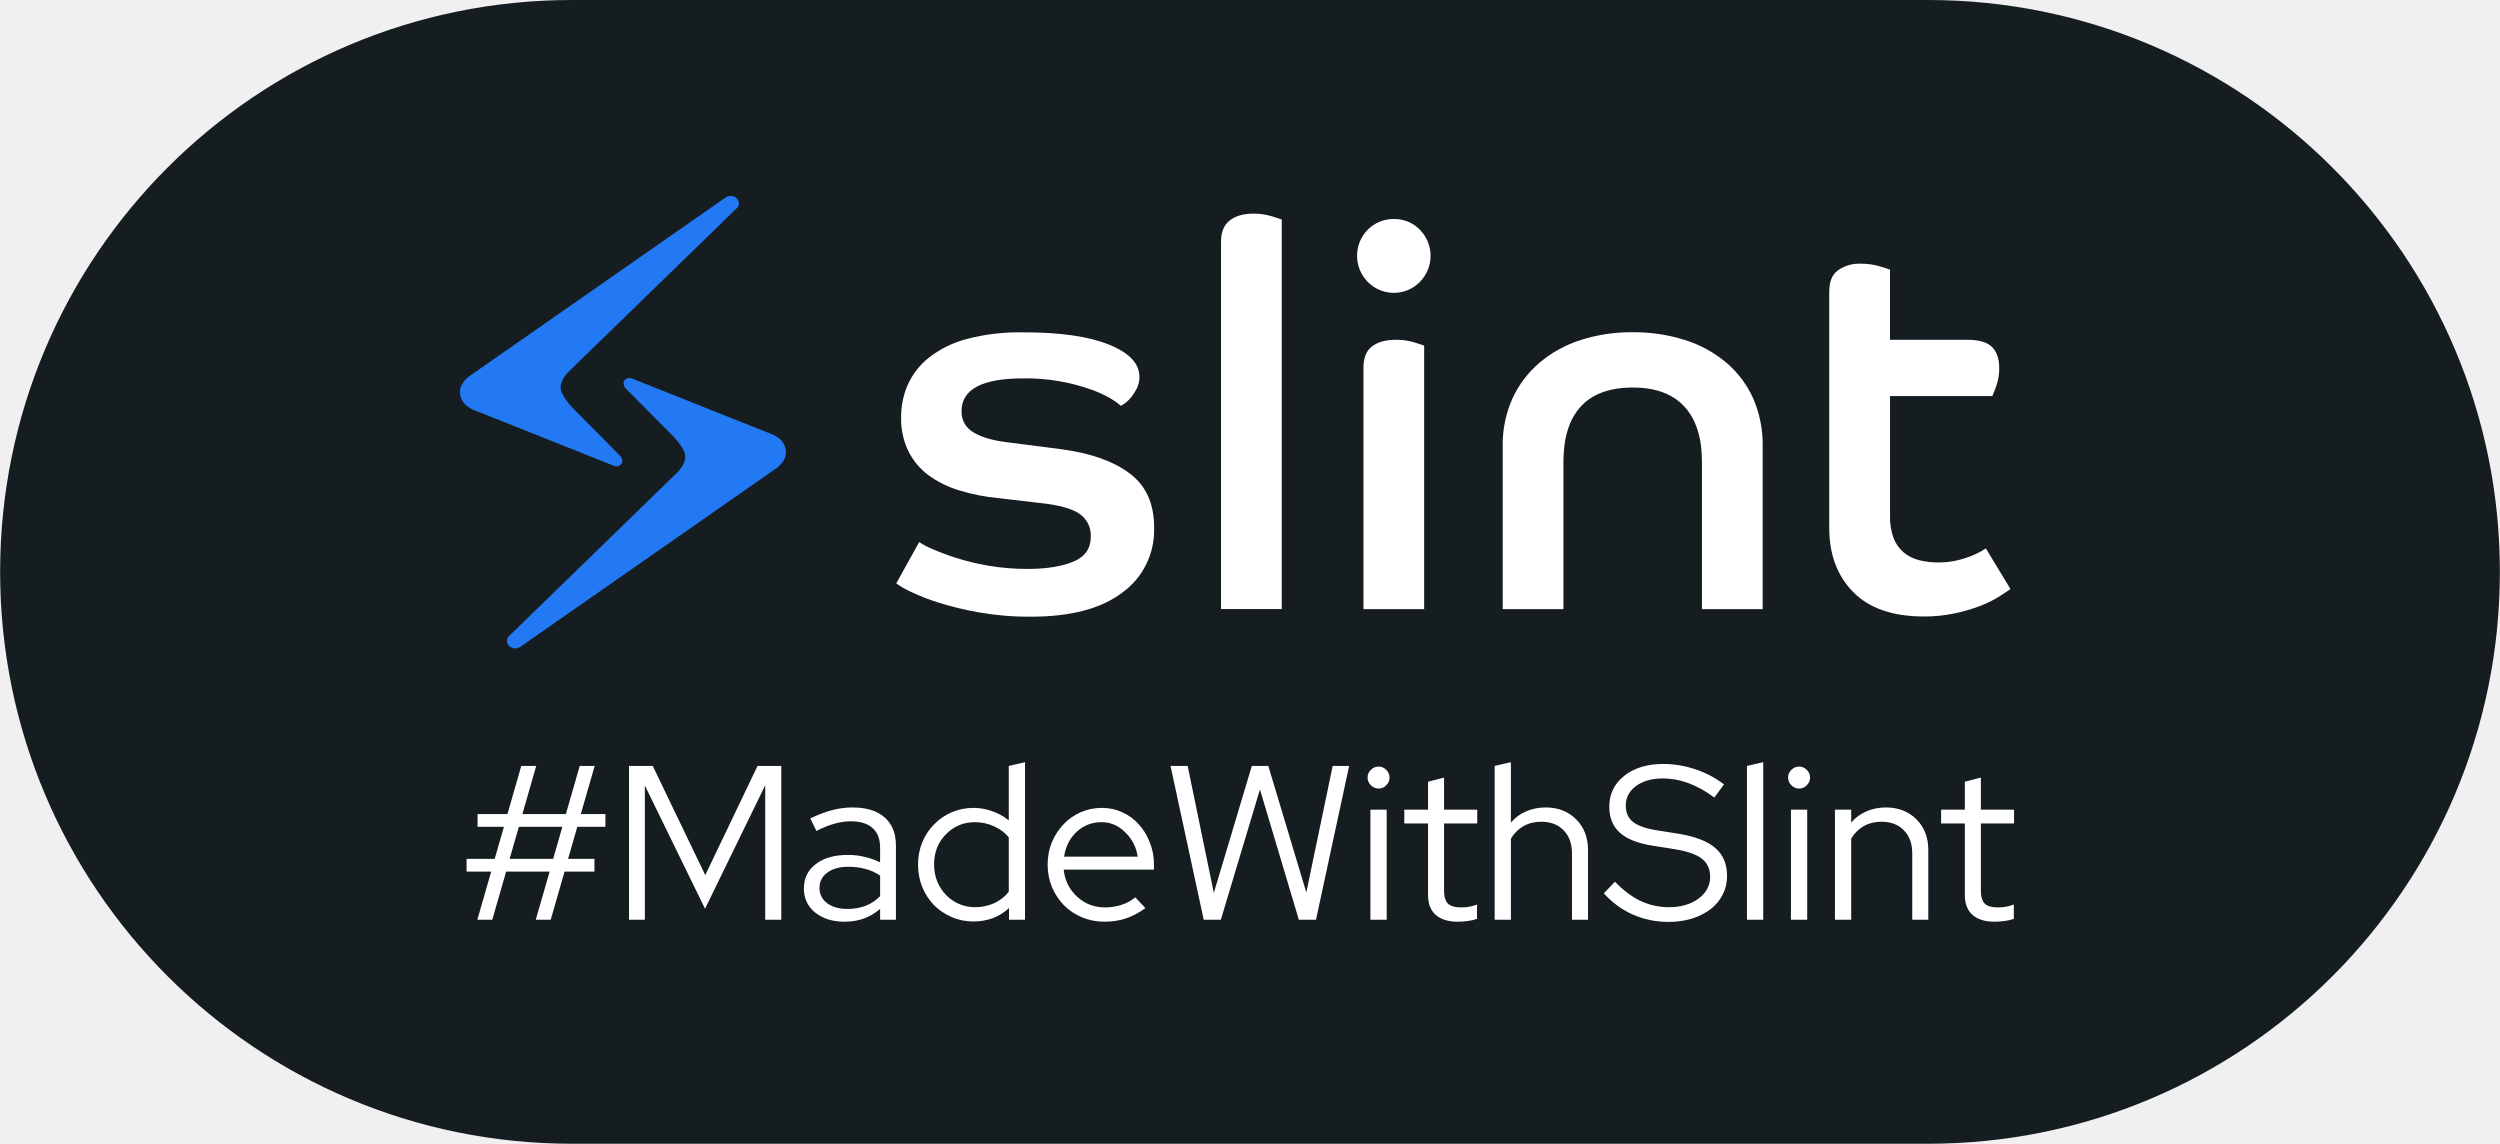
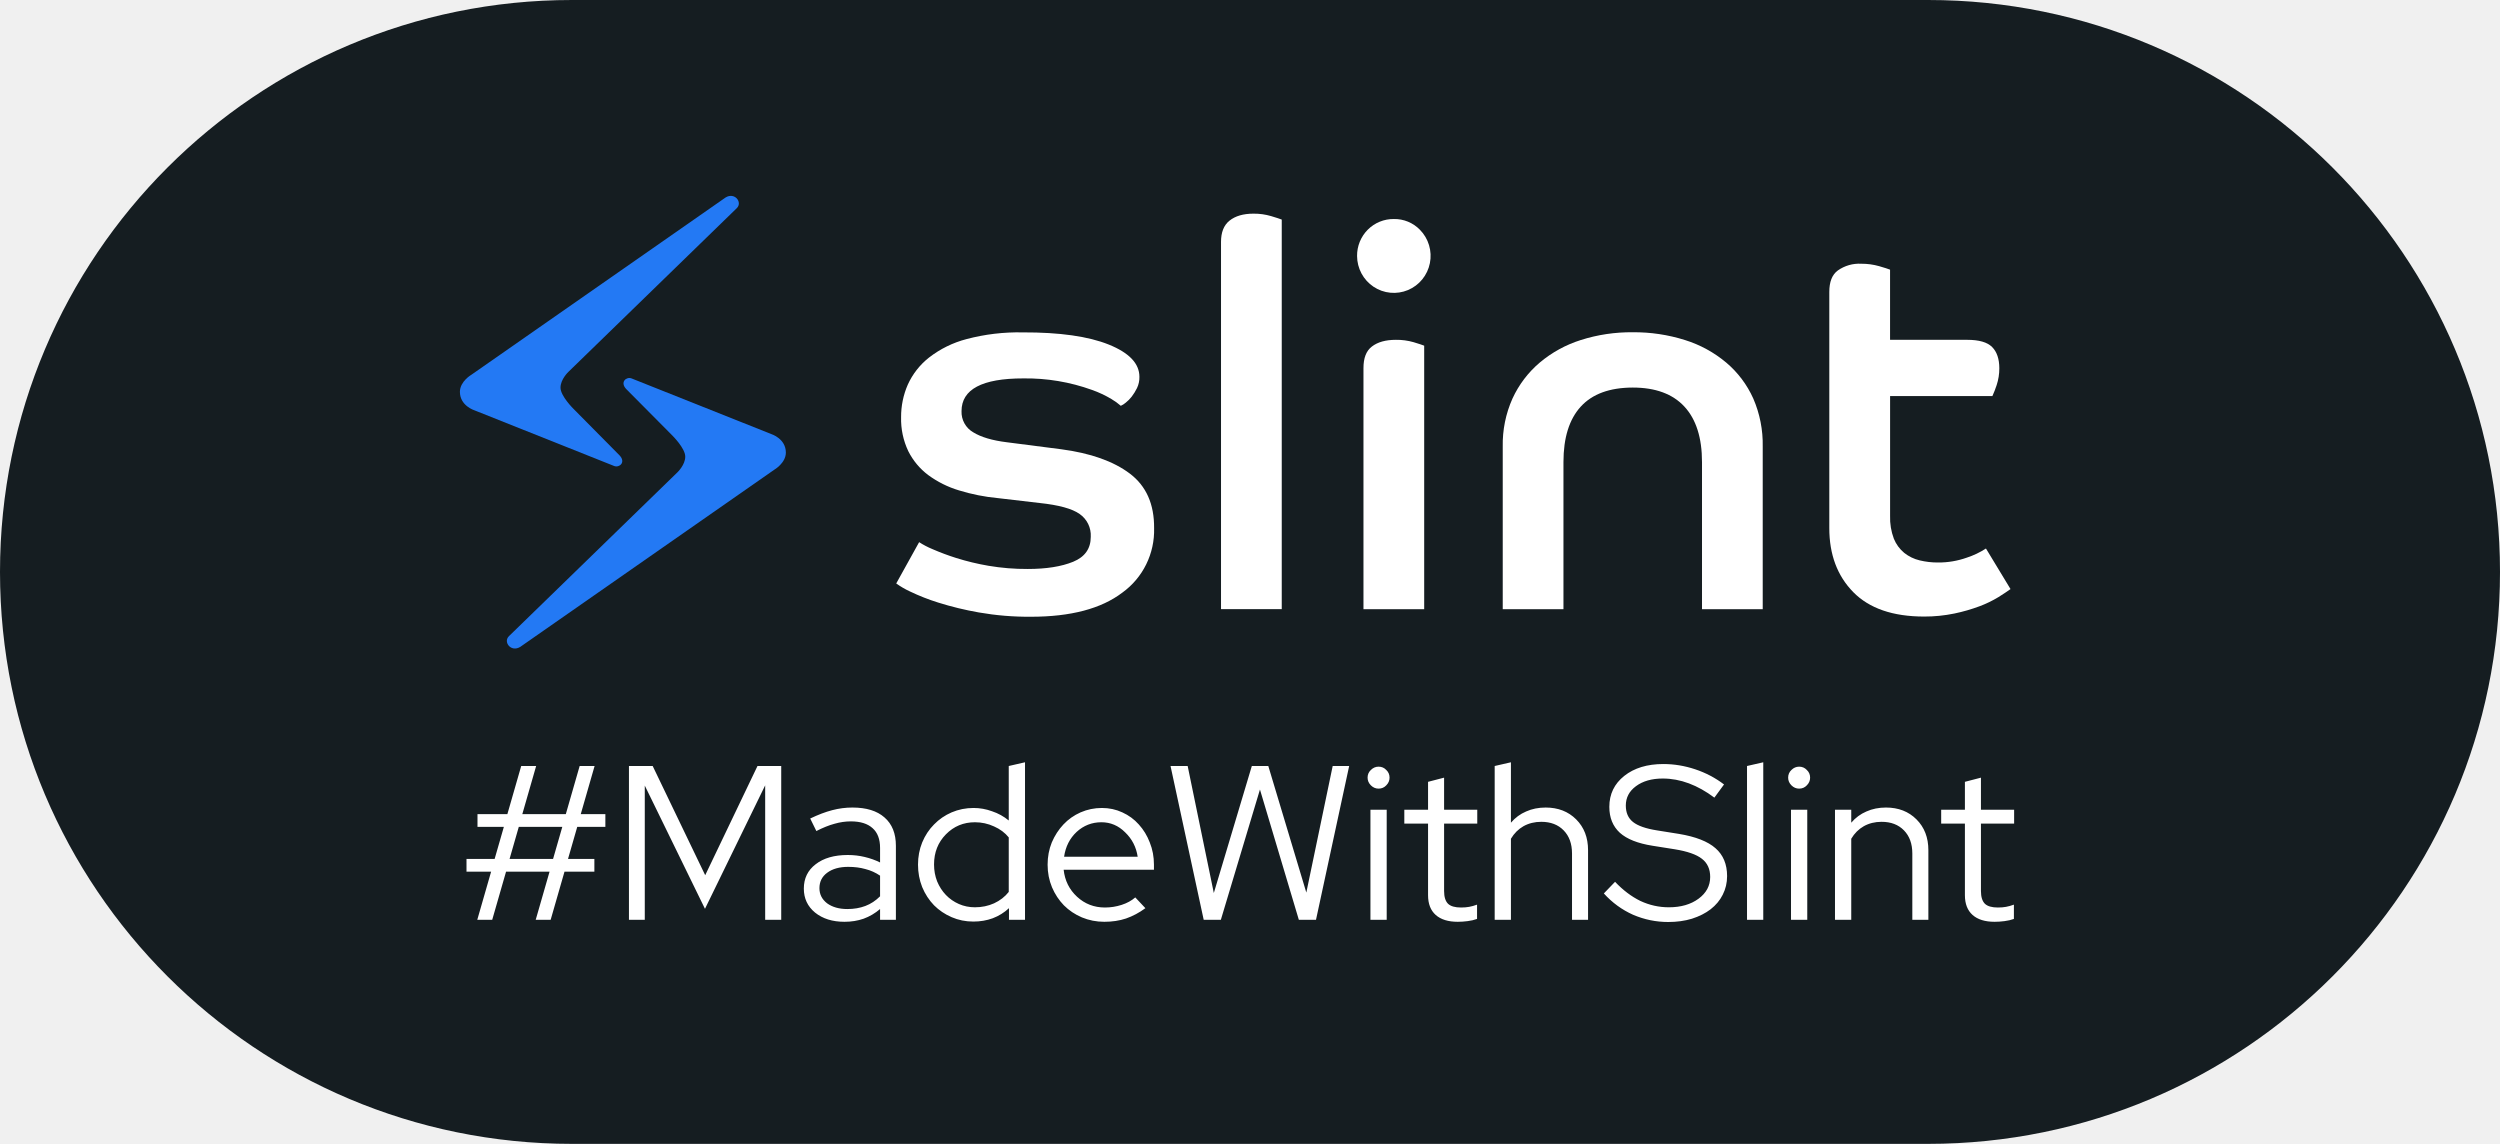
- <svg xmlns="http://www.w3.org/2000/svg" width="400" height="183" viewBox="0 0 212 97" fill="none">
+ <svg xmlns="http://www.w3.org/2000/svg" width="212" height="97" viewBox="0 0 212 97" fill="none">
  <rect width="212" height="97" rx="48.5" fill="#151D21" />
  <path d="M44.116 54.857L65.668 39.826C65.668 39.826 66.641 39.264 66.641 38.377C66.641 37.195 65.411 36.811 65.411 36.811L53.554 32.089C53.131 31.922 52.549 32.389 53.094 32.983L57.019 36.936C57.019 36.936 58.11 38.014 58.11 38.721C58.11 39.428 57.44 40.059 57.44 40.059L43.157 53.948C42.648 54.442 43.335 55.338 44.116 54.857Z" fill="#2379F4" />
  <path d="M61.525 16.75L39.973 31.779C39.973 31.779 39 32.341 39 33.228C39 34.41 40.23 34.794 40.23 34.794L52.087 39.519C52.51 39.683 53.094 39.215 52.547 38.625L48.621 34.658C48.621 34.658 47.531 33.582 47.531 32.873C47.531 32.163 48.2 31.535 48.2 31.535L62.475 17.657C62.992 17.163 62.308 16.267 61.525 16.75Z" fill="#2379F4" />
  <path d="M95.816 40.165C94.429 39.117 92.485 38.427 89.985 38.096L85.378 37.503C84.141 37.35 83.193 37.069 82.532 36.66C82.218 36.481 81.96 36.219 81.785 35.903C81.609 35.586 81.524 35.227 81.538 34.865C81.538 33.013 83.284 32.087 86.777 32.089C88.763 32.061 90.738 32.392 92.608 33.067C93.182 33.27 93.734 33.53 94.257 33.843C94.536 34.008 94.8 34.199 95.045 34.412C95.193 34.346 95.331 34.259 95.454 34.153C95.646 34.003 95.818 33.829 95.968 33.636C96.142 33.408 96.293 33.164 96.419 32.907C96.561 32.609 96.63 32.282 96.622 31.952C96.622 30.829 95.757 29.919 94.026 29.22C92.294 28.522 89.862 28.177 86.729 28.186C85.121 28.153 83.517 28.344 81.962 28.755C80.805 29.056 79.722 29.59 78.776 30.325C78.002 30.934 77.386 31.722 76.979 32.622C76.601 33.489 76.408 34.427 76.413 35.374C76.386 36.373 76.596 37.363 77.025 38.264C77.426 39.062 78.005 39.755 78.718 40.289C79.505 40.866 80.384 41.303 81.317 41.583C82.398 41.916 83.511 42.138 84.638 42.242L88.162 42.654C89.788 42.826 90.918 43.136 91.55 43.585C91.859 43.798 92.109 44.089 92.275 44.427C92.441 44.766 92.517 45.142 92.497 45.52C92.497 46.522 92.001 47.227 91.008 47.636C90.015 48.044 88.73 48.249 87.155 48.249C86.036 48.255 84.919 48.164 83.816 47.977C82.892 47.818 81.979 47.598 81.083 47.317C80.4 47.102 79.729 46.851 79.072 46.565C78.678 46.403 78.3 46.206 77.942 45.975L76 49.477C76.369 49.742 76.762 49.971 77.174 50.16C77.942 50.528 78.735 50.84 79.547 51.094C80.679 51.45 81.833 51.73 83.002 51.935C84.464 52.19 85.946 52.312 87.43 52.3C90.801 52.3 93.384 51.617 95.179 50.251C96.036 49.631 96.73 48.81 97.198 47.858C97.667 46.906 97.897 45.852 97.868 44.79C97.885 42.755 97.201 41.214 95.816 40.165Z" fill="white" />
  <path d="M106.298 18.118C105.425 18.118 104.757 18.317 104.264 18.71C103.771 19.103 103.542 19.711 103.542 20.521V51.656H108.692V18.62C108.54 18.56 108.24 18.459 107.788 18.325C107.304 18.183 106.802 18.113 106.298 18.118Z" fill="white" />
  <path d="M118.198 18.573C117.787 18.568 117.379 18.646 116.999 18.802C116.618 18.958 116.273 19.189 115.982 19.482C115.692 19.775 115.462 20.123 115.307 20.506C115.152 20.889 115.075 21.3 115.08 21.713C115.082 22.229 115.211 22.736 115.454 23.189C115.697 23.643 116.047 24.029 116.473 24.314C116.9 24.599 117.389 24.774 117.899 24.823C118.408 24.873 118.921 24.795 119.394 24.598C119.867 24.4 120.284 24.088 120.608 23.69C120.933 23.291 121.155 22.819 121.255 22.313C121.356 21.808 121.331 21.285 121.183 20.792C121.036 20.299 120.77 19.849 120.409 19.484C120.122 19.188 119.777 18.955 119.397 18.798C119.017 18.641 118.609 18.565 118.198 18.573V18.573Z" fill="white" />
  <path d="M118.37 28.817C117.497 28.817 116.829 29.008 116.336 29.386C115.843 29.764 115.622 30.369 115.622 31.223V51.658H120.771V29.313C120.62 29.251 120.319 29.153 119.867 29.016C119.38 28.877 118.876 28.81 118.37 28.817Z" fill="white" />
  <path d="M146.384 30.747C145.354 29.883 144.164 29.233 142.884 28.835C141.451 28.384 139.957 28.161 138.456 28.175C136.962 28.16 135.475 28.382 134.051 28.835C132.777 29.237 131.595 29.886 130.57 30.747C129.588 31.58 128.799 32.62 128.259 33.794C127.687 35.074 127.405 36.467 127.432 37.87V51.658H132.581V39.19C132.581 37.12 133.071 35.55 134.051 34.479C135.03 33.408 136.498 32.87 138.456 32.865C140.382 32.865 141.842 33.403 142.837 34.479C143.832 35.555 144.33 37.126 144.33 39.19V51.658H149.479V37.87C149.507 36.469 149.234 35.079 148.678 33.794C148.15 32.618 147.366 31.576 146.384 30.747V30.747Z" fill="white" />
  <path d="M168.409 46.513C167.903 46.842 167.357 47.102 166.783 47.289C166.001 47.567 165.176 47.706 164.346 47.7C163.821 47.703 163.298 47.642 162.787 47.519C162.309 47.407 161.862 47.189 161.477 46.883C161.087 46.561 160.784 46.146 160.596 45.675C160.365 45.058 160.258 44.401 160.28 43.742V33.589H168.954C169.092 33.286 169.213 32.975 169.316 32.658C169.469 32.195 169.546 31.71 169.542 31.223C169.542 30.446 169.339 29.836 168.931 29.427C168.522 29.018 167.821 28.817 166.827 28.817H160.277V22.867C160.126 22.805 159.818 22.707 159.35 22.57C158.858 22.431 158.349 22.362 157.837 22.365C157.13 22.325 156.43 22.526 155.849 22.934C155.356 23.299 155.125 23.902 155.125 24.763V44.782C155.125 47.024 155.803 48.835 157.159 50.215C158.515 51.594 160.519 52.284 163.17 52.284C164.032 52.287 164.893 52.2 165.738 52.025C166.46 51.875 167.17 51.67 167.862 51.412C168.419 51.204 168.956 50.944 169.465 50.636C169.902 50.362 170.244 50.134 170.492 49.953L168.409 46.513Z" fill="white" />
  <path d="M40.472 78L41.646 73.919H39.559V72.839H41.944L42.727 70.118H40.491V69.038H43.025L44.198 64.957H45.465L44.292 69.038H47.981L49.155 64.957H50.422L49.248 69.038H51.335V70.118H48.95L48.167 72.839H50.403V73.919H47.869L46.695 78H45.428L46.602 73.919H42.913L41.739 78H40.472ZM43.211 72.839H46.9L47.683 70.118H43.993L43.211 72.839ZM59.782 77.068L54.677 66.616V78H53.335V64.957H55.348L59.801 74.218L64.235 64.957H66.248V78H64.887V66.597L59.782 77.068ZM71.612 78.168C70.594 78.168 69.761 77.907 69.115 77.385C68.482 76.863 68.165 76.186 68.165 75.354C68.165 74.485 68.501 73.795 69.171 73.286C69.842 72.764 70.749 72.504 71.892 72.504C72.388 72.504 72.867 72.559 73.326 72.671C73.798 72.783 74.233 72.938 74.63 73.137V71.907C74.63 71.162 74.419 70.603 73.997 70.23C73.575 69.845 72.96 69.653 72.152 69.653C71.693 69.653 71.227 69.721 70.755 69.858C70.295 69.982 69.786 70.187 69.227 70.472L68.706 69.41C69.376 69.088 69.997 68.852 70.569 68.703C71.14 68.553 71.712 68.479 72.283 68.479C73.463 68.479 74.37 68.758 75.003 69.317C75.649 69.876 75.972 70.677 75.972 71.721V78H74.63V77.087C74.208 77.447 73.742 77.721 73.233 77.907C72.736 78.081 72.196 78.168 71.612 78.168ZM69.488 75.317C69.488 75.839 69.705 76.267 70.14 76.603C70.587 76.925 71.159 77.087 71.854 77.087C72.413 77.087 72.923 77 73.382 76.826C73.842 76.652 74.258 76.379 74.63 76.006V74.255C74.246 73.994 73.829 73.808 73.382 73.696C72.947 73.572 72.463 73.51 71.929 73.51C71.184 73.51 70.587 73.677 70.14 74.013C69.705 74.336 69.488 74.77 69.488 75.317ZM85.561 78V77.013C85.163 77.385 84.704 77.671 84.182 77.87C83.673 78.056 83.126 78.149 82.542 78.149C81.884 78.149 81.269 78.025 80.698 77.776C80.126 77.528 79.629 77.193 79.207 76.77C78.785 76.335 78.449 75.82 78.201 75.224C77.965 74.627 77.847 73.994 77.847 73.323C77.847 72.653 77.965 72.025 78.201 71.441C78.449 70.845 78.785 70.336 79.207 69.914C79.629 69.479 80.126 69.137 80.698 68.889C81.281 68.64 81.903 68.516 82.561 68.516C83.095 68.516 83.617 68.609 84.126 68.796C84.648 68.969 85.12 69.23 85.542 69.578V64.957L86.921 64.641V78H85.561ZM79.207 73.305C79.207 73.814 79.294 74.292 79.468 74.739C79.654 75.186 79.903 75.572 80.213 75.894C80.524 76.218 80.89 76.472 81.312 76.659C81.735 76.845 82.188 76.938 82.673 76.938C83.257 76.938 83.797 76.826 84.294 76.603C84.803 76.367 85.219 76.044 85.542 75.634V71.013C85.219 70.615 84.803 70.305 84.294 70.081C83.784 69.845 83.244 69.727 82.673 69.727C81.704 69.727 80.884 70.069 80.213 70.752C79.543 71.435 79.207 72.286 79.207 73.305ZM97.129 77.013C96.607 77.398 96.06 77.689 95.489 77.888C94.93 78.075 94.315 78.168 93.644 78.168C92.974 78.168 92.34 78.043 91.744 77.795C91.16 77.547 90.651 77.205 90.216 76.77C89.794 76.335 89.458 75.826 89.21 75.242C88.961 74.646 88.837 74.007 88.837 73.323C88.837 72.653 88.955 72.025 89.191 71.441C89.439 70.858 89.769 70.348 90.179 69.914C90.588 69.479 91.073 69.137 91.632 68.889C92.203 68.64 92.806 68.516 93.439 68.516C94.06 68.516 94.638 68.64 95.172 68.889C95.719 69.137 96.184 69.479 96.57 69.914C96.967 70.348 97.278 70.858 97.501 71.441C97.737 72.025 97.855 72.653 97.855 73.323V73.752H90.197C90.297 74.671 90.675 75.435 91.334 76.044C91.992 76.652 92.781 76.957 93.7 76.957C94.185 76.957 94.657 76.882 95.116 76.733C95.576 76.584 95.961 76.373 96.271 76.1L97.129 77.013ZM93.402 69.727C92.595 69.727 91.893 70.001 91.297 70.547C90.713 71.094 90.359 71.795 90.234 72.653H96.476C96.352 71.833 95.998 71.143 95.414 70.584C94.843 70.013 94.172 69.727 93.402 69.727ZM103.528 78H102.074L99.261 64.957H100.714L102.932 75.727L106.155 64.957H107.552L110.776 75.69L113.012 64.957H114.409L111.596 78H110.142L106.844 66.951L103.528 78ZM116.903 66.876C116.654 66.876 116.437 66.783 116.251 66.597C116.064 66.411 115.971 66.193 115.971 65.945C115.971 65.684 116.064 65.467 116.251 65.293C116.437 65.106 116.654 65.013 116.903 65.013C117.164 65.013 117.381 65.106 117.555 65.293C117.741 65.467 117.834 65.684 117.834 65.945C117.834 66.193 117.741 66.411 117.555 66.597C117.381 66.783 117.164 66.876 116.903 66.876ZM117.592 68.665V78H116.213V68.665H117.592ZM121.099 75.913V69.839H119.086V68.665H121.099V66.299L122.459 65.945V68.665H125.272V69.839H122.459V75.559C122.459 76.056 122.571 76.416 122.794 76.64C123.018 76.851 123.384 76.957 123.894 76.957C124.154 76.957 124.384 76.938 124.583 76.901C124.794 76.863 125.018 76.801 125.254 76.714V77.925C125.018 78.012 124.751 78.075 124.452 78.112C124.167 78.149 123.887 78.168 123.614 78.168C122.807 78.168 122.186 77.975 121.751 77.59C121.316 77.205 121.099 76.646 121.099 75.913ZM126.749 78V64.957L128.127 64.641V69.764C128.488 69.342 128.916 69.025 129.413 68.814C129.91 68.591 130.463 68.479 131.071 68.479C132.127 68.479 132.99 68.814 133.661 69.485C134.332 70.156 134.667 71.025 134.667 72.094V78H133.307V72.373C133.307 71.553 133.071 70.901 132.599 70.417C132.127 69.932 131.494 69.69 130.699 69.69C130.14 69.69 129.637 69.814 129.189 70.063C128.755 70.311 128.401 70.665 128.127 71.125V78H126.749ZM136.006 75.764L136.956 74.777C137.627 75.485 138.341 76.025 139.099 76.398C139.869 76.758 140.676 76.938 141.521 76.938C142.539 76.938 143.378 76.696 144.036 76.211C144.695 75.727 145.024 75.112 145.024 74.367C145.024 73.696 144.788 73.18 144.316 72.82C143.856 72.46 143.092 72.193 142.024 72.019L140.142 71.721C138.887 71.522 137.962 71.156 137.366 70.622C136.77 70.075 136.471 69.342 136.471 68.423C136.471 67.342 136.894 66.467 137.738 65.796C138.583 65.125 139.689 64.79 141.055 64.79C141.962 64.79 142.862 64.939 143.757 65.237C144.651 65.535 145.465 65.963 146.198 66.522L145.378 67.64C144.67 67.106 143.949 66.703 143.216 66.429C142.484 66.156 141.744 66.019 140.999 66.019C140.068 66.019 139.31 66.237 138.726 66.671C138.155 67.094 137.869 67.64 137.869 68.311C137.869 68.92 138.074 69.386 138.484 69.709C138.894 70.032 139.571 70.268 140.515 70.417L142.378 70.715C143.794 70.951 144.825 71.355 145.471 71.926C146.129 72.497 146.458 73.286 146.458 74.292C146.458 74.864 146.334 75.391 146.086 75.876C145.85 76.348 145.508 76.758 145.061 77.106C144.626 77.441 144.098 77.708 143.477 77.907C142.869 78.093 142.198 78.186 141.465 78.186C140.434 78.186 139.44 77.981 138.484 77.572C137.54 77.149 136.714 76.547 136.006 75.764ZM149.525 64.641V78H148.147V64.957L149.525 64.641ZM152.566 66.876C152.318 66.876 152.1 66.783 151.914 66.597C151.728 66.411 151.635 66.193 151.635 65.945C151.635 65.684 151.728 65.467 151.914 65.293C152.1 65.106 152.318 65.013 152.566 65.013C152.827 65.013 153.044 65.106 153.218 65.293C153.405 65.467 153.498 65.684 153.498 65.945C153.498 66.193 153.405 66.411 153.218 66.597C153.044 66.783 152.827 66.876 152.566 66.876ZM153.256 68.665V78H151.877V68.665H153.256ZM155.607 78V68.665H156.986V69.764C157.346 69.342 157.774 69.025 158.271 68.814C158.768 68.591 159.321 68.479 159.93 68.479C160.985 68.479 161.849 68.814 162.519 69.485C163.19 70.156 163.526 71.025 163.526 72.094V78H162.165V72.373C162.165 71.553 161.929 70.901 161.457 70.417C160.985 69.932 160.352 69.69 159.557 69.69C158.998 69.69 158.495 69.814 158.048 70.063C157.613 70.311 157.259 70.665 156.986 71.125V78H155.607ZM166.624 75.913V69.839H164.612V68.665H166.624V66.299L167.984 65.945V68.665H170.798V69.839H167.984V75.559C167.984 76.056 168.096 76.416 168.32 76.64C168.543 76.851 168.91 76.957 169.419 76.957C169.68 76.957 169.91 76.938 170.108 76.901C170.32 76.863 170.543 76.801 170.779 76.714V77.925C170.543 78.012 170.276 78.075 169.978 78.112C169.692 78.149 169.413 78.168 169.139 78.168C168.332 78.168 167.711 77.975 167.276 77.59C166.842 77.205 166.624 76.646 166.624 75.913Z" fill="white" />
</svg>
